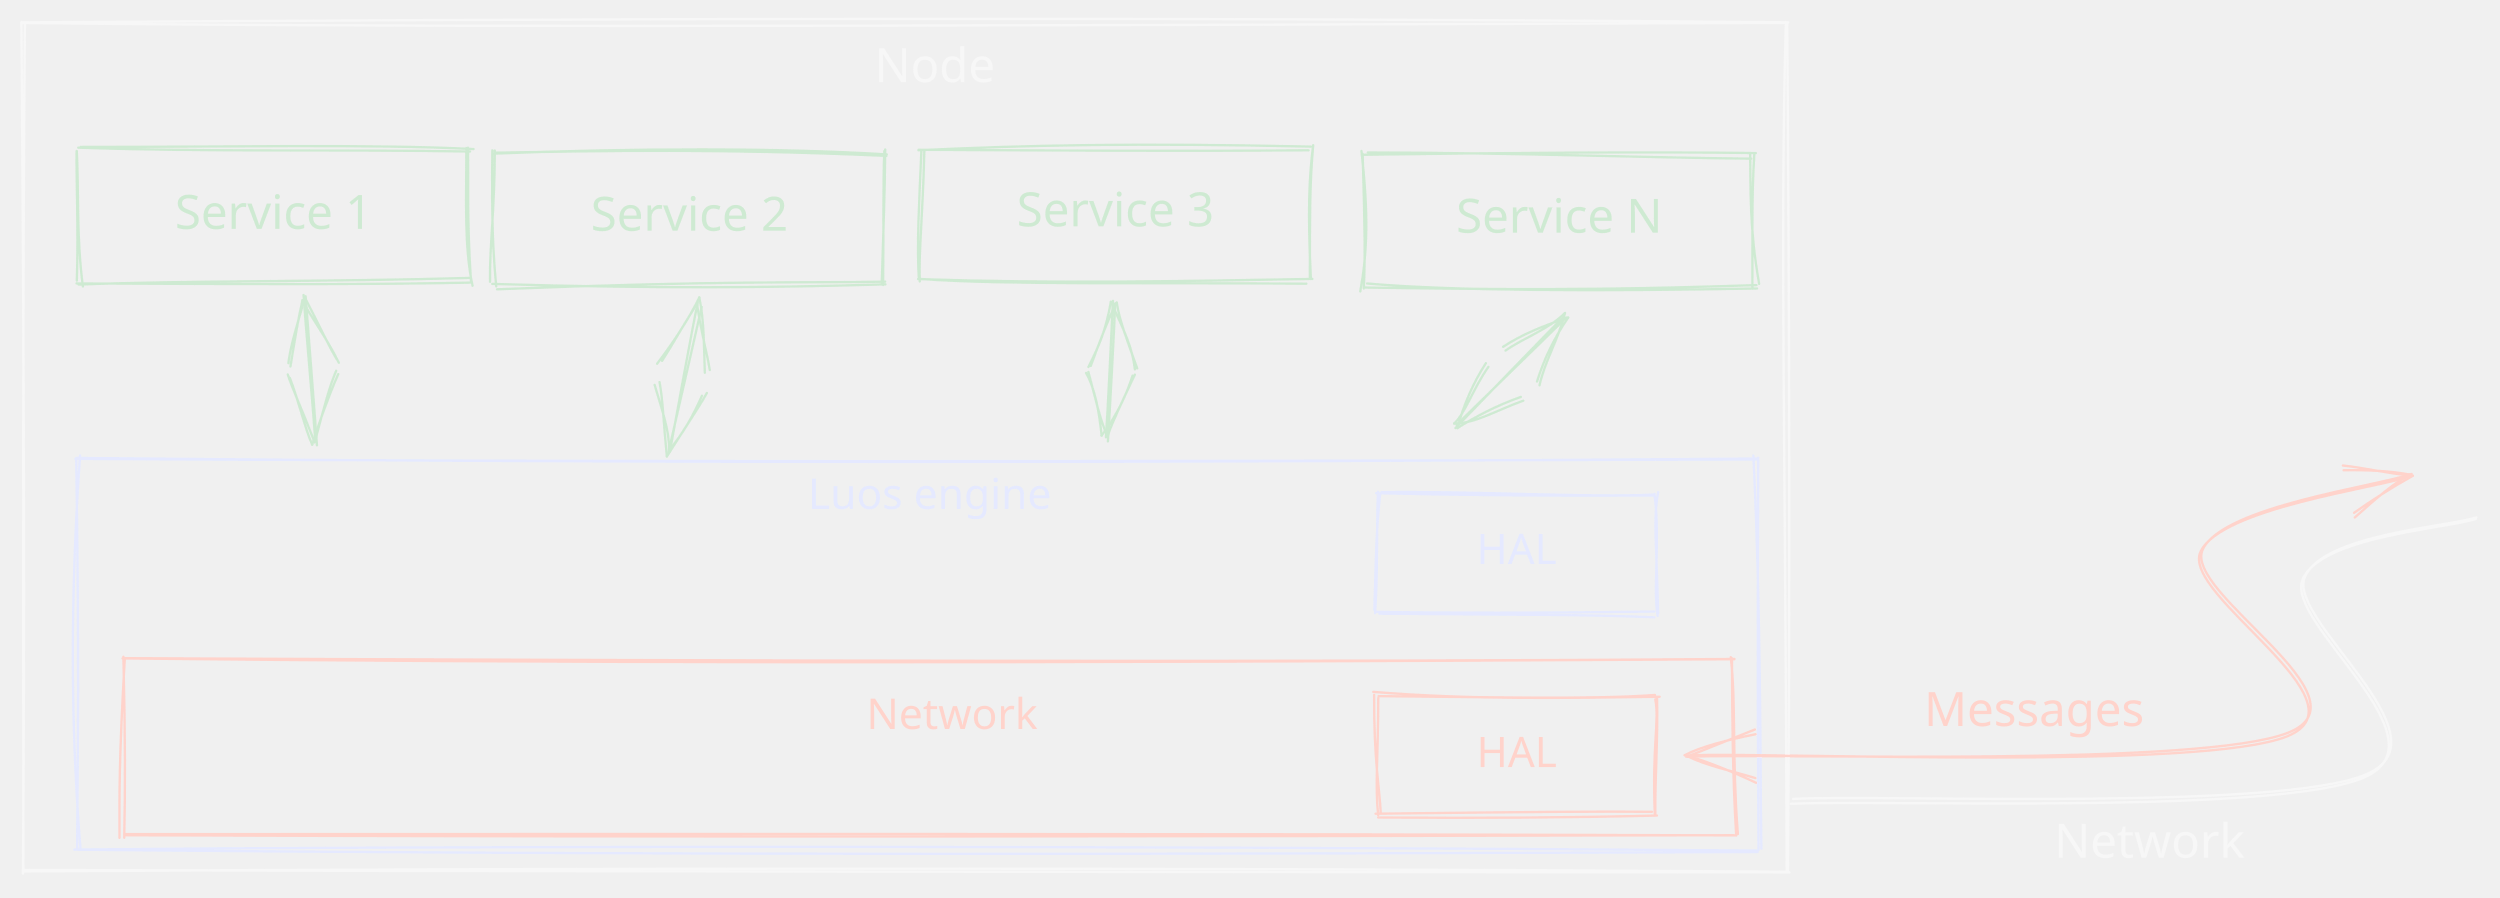
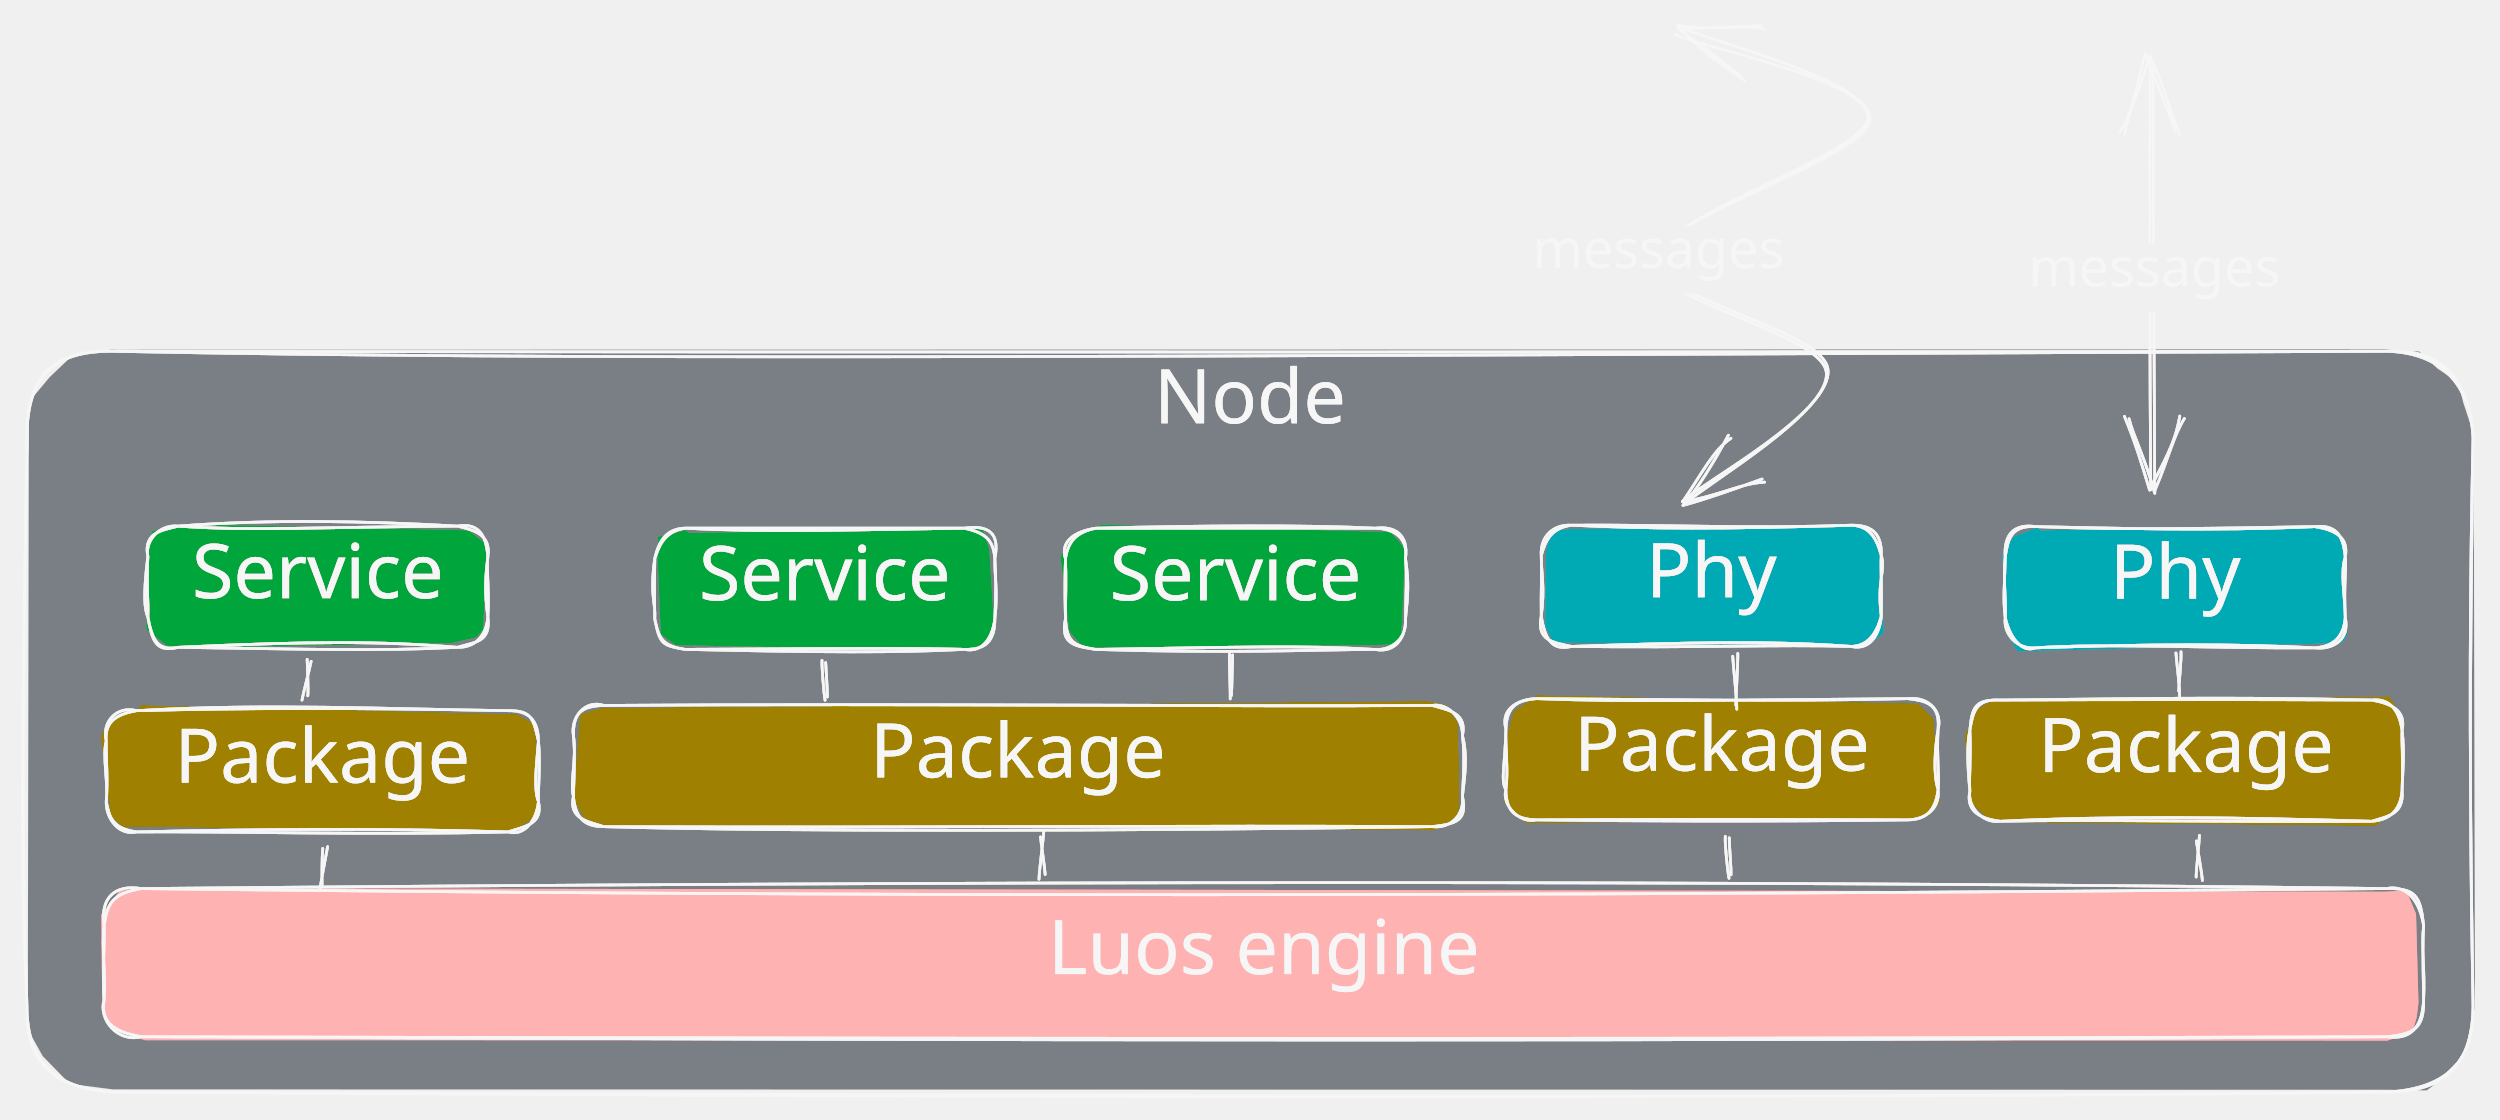
- <svg xmlns="http://www.w3.org/2000/svg" version="1.1" viewBox="0 0 1056 379.289" width="2111.999" height="758.578" filter="invert(93%) hue-rotate(180deg)">
+ <svg xmlns="http://www.w3.org/2000/svg" version="1.1" viewBox="0 0 928 415.395" width="1856" height="830.79" filter="invert(93%) hue-rotate(180deg)">
  <defs>
-     <style>
+     <style class="style-fonts">
      @font-face {
        font-family: "Virgil";
        src: url("https://excalidraw.com/Virgil.woff2");
      }
      @font-face {
        font-family: "Cascadia";
        src: url("https://excalidraw.com/Cascadia.woff2");
      }
    </style>
  </defs>
-   <g stroke-linecap="round" transform="translate(10 10) rotate(0 372.5332 179.0898)">
-     <path d="M-0.53 -0.54 C248.63 -2.22, 497.34 -2.84, 745.3 -0.56 M-0.38 -0.29 C149.24 1.4, 298.16 1.3, 745.16 -0.33 M744.35 -0.74 C741.84 90.31, 744.21 181.87, 744.7 357.52 M744.92 -0.42 C745.9 125.77, 746.08 252.15, 745.23 358.22 M745.87 358.5 C476 358.34, 207.99 358.11, 0.28 357.49 M745.26 358.22 C487.58 356.41, 230.87 356.57, -0.35 358.09 M-0.29 358.97 C0.42 257.32, 0.29 158.89, -0.97 -0.67 M-0.12 358.24 C-0.19 231.47, -0.38 103.57, 0.51 -0.22" stroke="#000000" stroke-width="1" fill="none" />
+   <g stroke-linecap="round" transform="translate(10 130.3951) rotate(0 454 137.5)">
+     <path d="M30.08 -0.56 L875.09 -0.7 L888.06 0.1 L894.64 6.28 L902.48 11.67 L904.44 19.31 L908.24 30.76 L908.7 243.93 L905.39 258.35 L902.32 263.53 L893.63 272.25 L890.81 274.36 L876.34 274.12 L31.88 273.99 L16.02 271.96 L12.88 268.85 L5.86 261.63 L0.31 251.71 L0.7 31.8 L0.83 18.68 L8.52 9.52 L17.27 1.2 L33.47 -0.85" stroke="none" stroke-width="0" fill="#e9ecef" />
+     <path d="M32 0 M32 0 C204.3 3.36, 377.45 2.04, 876 0 M32 0 C345.09 0.5, 657.4 0.22, 876 0 M876 0 C896.26 0.47, 907.15 12.47, 908 32 M876 0 C898.1 -1.26, 906.82 12.43, 908 32 M908 32 C906.99 80.52, 906.22 132.3, 908 243 M908 32 C907.24 93.51, 906.25 154.55, 908 243 M908 243 C907.83 266.32, 896.16 274.93, 876 275 M908 243 C908.52 262.72, 899.06 273.75, 876 275 M876 275 C686.62 277.42, 498.61 276.61, 32 275 M876 275 C622.05 277.39, 368.84 277.24, 32 275 M32 275 C11.12 273.64, -0.95 264.75, 0 243 M32 275 C9.3 273.66, 0.01 262.98, 0 243 M0 243 C-1.95 187.49, -1.68 134.8, 0 32 M0 243 C-2.58 193.55, -1.93 142.82, 0 32 M0 32 C-0.01 10.14, 9.01 -0.3, 32 0 M0 32 C-0.43 8.84, 10.43 -0.77, 32 0" stroke="#1e1e1e" stroke-width="1" fill="none" />
  </g>
-   <g transform="translate(369.4414 16.67969) rotate(0 24 12.5)">
-     <text x="0" y="18" font-family="Virgil, Segoe UI Emoji" font-size="20px" fill="#000000" text-anchor="start" style="white-space: pre;" direction="ltr">Node</text>
+   <g transform="translate(431.604 135.3951) rotate(0 32.39599 17.5)">
+     <text x="32.396" y="0" font-family="Virgil, Segoe UI Emoji" font-size="28px" fill="#1e1e1e" text-anchor="middle" style="white-space: pre;" direction="ltr" dominant-baseline="text-before-edge">Node</text>
  </g>
-   <g stroke-linecap="round" transform="translate(52.39913 278.166) rotate(0 340.0772 37.44649)">
-     <path d="M-0.63 -0.05 C177.8 1.85, 356.84 2.22, 680.22 0.29 M-0.33 -0.16 C257.02 1.03, 514.19 1.52, 680.24 0.18 M678.67 -0.57 C680.97 18.43, 679.19 42.76, 681.68 74.16 M679.18 -0.12 C679.27 24.79, 679.42 49.17, 680.98 74.77 M680.39 74.7 C447.43 73.84, 216.45 74.15, 0.44 74.17 M679.91 74.62 C459.19 75.15, 237.98 75.54, 0.34 74.64 M-1.94 75.73 C-1.96 57.84, -2.14 42.02, 0.28 0.6 M0.08 75.69 C0.5 54.16, 0.56 34.97, -0.27 -0.76" stroke="#d9480f" stroke-width="1" fill="none" />
+   <g stroke-linecap="round" transform="translate(38.64966 329.8421) rotate(0 430.5 27.5)">
+     <path d="M14.7 -0.13 L846.35 1.18 L854.54 0.72 L858.17 9.36 L859.07 42.38 L858.42 47.73 L856.79 53.46 L853.76 54.23 L847.58 56.42 L15.17 56.27 L6.21 53.51 L3.43 52.65 L0.77 48.02 L-0.71 40.24 L-1.09 9.69 L5.94 0.69 L13.21 0.67" stroke="none" stroke-width="0" fill="#ff8787" />
+     <path d="M13.75 0 M13.75 0 C315.03 -2.82, 615.04 -3.06, 847.25 0 M13.75 0 C271.37 3.12, 529.17 2.94, 847.25 0 M847.25 0 C858.1 -0.2, 859.83 2.69, 861 13.75 M847.25 0 C854.64 -1.51, 859.52 4.33, 861 13.75 M861 13.75 C860.65 19.06, 860.69 23.31, 861 41.25 M861 13.75 C860.08 22.04, 861.55 30.04, 861 41.25 M861 41.25 C861.16 51.75, 857.74 54.02, 847.25 55 M861 41.25 C860.56 50.04, 857.47 56.44, 847.25 55 M847.25 55 C591.71 56.69, 337.89 56.53, 13.75 55 M847.25 55 C627.73 55.68, 408.11 55.96, 13.75 55 M13.75 55 C6.42 53.57, -1.79 51.27, 0 41.25 M13.75 55 C5 57.24, -2.22 48.53, 0 41.25 M0 41.25 C0.7 32.31, -1.03 21.78, 0 13.75 M0 41.25 C-0.61 30.82, 0.25 18.43, 0 13.75 M0 13.75 C-1.57 3.39, 4.05 -1.64, 13.75 0 M0 13.75 C1.1 5.36, 3.23 1.85, 13.75 0" stroke="#1e1e1e" stroke-width="1" fill="none" />
  </g>
-   <g transform="translate(366.0104 292.4686) rotate(0 35.04224 11.23149)">
-     <text x="0" y="15.463" font-family="Virgil, Segoe UI Emoji" font-size="17.97px" fill="#d9480f" text-anchor="start" style="white-space: pre;" direction="ltr">Network</text>
+   <g transform="translate(391.9817 339.8421) rotate(0 77.16796 17.5)">
+     <text x="77.168" y="0" font-family="Virgil, Segoe UI Emoji" font-size="28px" fill="#1e1e1e" text-anchor="middle" style="white-space: pre;" direction="ltr" dominant-baseline="text-before-edge">Luos engine</text>
  </g>
-   <g stroke-linecap="round" transform="translate(581.8305 294.1498) rotate(0 58.853 25.36562)">
-     <path d="M-1.75 -1.9 C40.53 1.53, 79.83 0.68, 119.2 0.16 M0.47 -0.1 C44.47 0.21, 89.93 1.43, 117.2 -0.59 M117.37 1.26 C119.16 10.56, 115.95 19.97, 117.17 50.14 M118.1 0.2 C118.54 17.72, 117.25 34.07, 117.37 50.07 M115.93 48.75 C94.17 48.56, 68.91 48.75, -0.79 49.56 M118.06 50.34 C81.12 51.24, 43.85 51.45, 0.32 51.16 M1.39 49.16 C0.9 38.69, -1.52 27.3, -1.4 -0.62 M0.31 50.18 C-1.06 37.57, 0.3 26.04, 0.35 0.65" stroke="#d9480f" stroke-width="1" fill="none" />
+   <g stroke-linecap="round" transform="translate(39.43539 263.8078) rotate(0 80.21976 22.5)">
+     <path d="M13.2 -1.93 L152.47 1.43 L159.16 5.27 L160.36 38.97 L156.52 41.2 L151.14 44.63 L5.92 42.97 L1.72 39.07 L-1.89 9.68 L1.62 2.28 L9.61 0.96" stroke="none" stroke-width="0" fill="#ffec99" />
+     <path d="M11.25 0 M11.25 0 C58.38 -2.8, 102.95 -0.63, 149.19 0 M11.25 0 C52.01 -1.01, 91.52 -1.12, 149.19 0 M149.19 0 C156.92 -0.14, 160.31 3.59, 160.44 11.25 M149.19 0 C157.9 -0.11, 158.54 2.88, 160.44 11.25 M160.44 11.25 C159.71 20.09, 158.56 29.03, 160.44 33.75 M160.44 11.25 C161.26 19.57, 160.27 29.1, 160.44 33.75 M160.44 33.75 C159.67 41, 155.15 46.68, 149.19 45 M160.44 33.75 C162.2 42.13, 155.68 42.85, 149.19 45 M149.19 45 C99.78 46.31, 45.71 44.73, 11.25 45 M149.19 45 C100.68 43.49, 51.75 44.04, 11.25 45 M11.25 45 C2.57 43.73, 1.22 40.11, 0 33.75 M11.25 45 C4.95 46.47, -0.12 40.36, 0 33.75 M0 33.75 C0.88 27.26, -1.53 16.74, 0 11.25 M0 33.75 C0.68 25.52, -0.08 18.33, 0 11.25 M0 11.25 C-0.76 3.36, 4.99 1.13, 11.25 0 M0 11.25 C-1.75 3.98, 4.07 -1.92, 11.25 0" stroke="#1e1e1e" stroke-width="1" fill="none" />
  </g>
-   <g transform="translate(586.8305 308.0154) rotate(0 53.853 11.5)">
-     <text x="53.853" y="16" font-family="Virgil, Segoe UI Emoji" font-size="17.803px" fill="#d9480f" text-anchor="middle" style="white-space: pre;" direction="ltr">HAL</text>
+   <g transform="translate(63.20717 268.8078) rotate(0 56.44798 17.5)">
+     <text x="56.448" y="0" font-family="Virgil, Segoe UI Emoji" font-size="28px" fill="#1e1e1e" text-anchor="middle" style="white-space: pre;" direction="ltr" dominant-baseline="text-before-edge">Package</text>
  </g>
-   <g stroke-linecap="round" transform="translate(31.96484 193.5156) rotate(0 355.159 82.83398)">
-     <path d="M-0.12 0.32 C218.49 1.61, 438.84 1.46, 709.75 0.57 M0.25 -0.09 C229.98 2.18, 460.14 2.1, 710.11 0.18 M708.65 -1.08 C711.89 64.44, 711.53 128.02, 712.03 164.99 M710.69 -0.18 C710.64 39.54, 710.26 79.94, 710.83 165.63 M710.41 166.38 C480.72 167.23, 250.53 167.9, -0.58 165.39 M710.1 165.75 C427.01 163.57, 142.83 163.94, -0.33 165.33 M2 164.54 C-3.17 102.34, -1.21 40.6, 1.88 -1.11 M0.6 165.39 C0.88 124.42, 1.52 82.62, 0.23 0.45" stroke="#364fc7" stroke-width="1" fill="none" />
+   <g stroke-linecap="round" transform="translate(212.8554 261.8555) rotate(0 165 22.5)">
+     <path d="M10.01 1.02 L316.86 -1.48 L323.53 -0.26 L328.2 6.45 L328.82 32.48 L328.4 41.04 L319.8 46.28 L11.15 44.22 L4.13 42.22 L0.14 34.64 L2.45 4.8 L2.28 3.48 L13.04 0.24" stroke="none" stroke-width="0" fill="#ffec99" />
+     <path d="M11.25 0 M11.25 0 C129.92 -0.81, 249.56 0.63, 318.75 0 M11.25 0 C121.02 -0.82, 229.99 0.4, 318.75 0 M318.75 0 C324.44 -0.99, 330.19 4.57, 330 11.25 M318.75 0 C325.27 1.83, 331.74 2.84, 330 11.25 M330 11.25 C331.88 18.36, 331.04 25.05, 330 33.75 M330 11.25 C330.63 16.06, 330.76 21.29, 330 33.75 M330 33.75 C331.87 42.6, 328.01 43.98, 318.75 45 M330 33.75 C330.82 40.15, 326.13 45.82, 318.75 45 M318.75 45 C229.7 44.43, 137.18 45.46, 11.25 45 M318.75 45 C200.27 46.68, 82.35 46.98, 11.25 45 M11.25 45 C5.04 44.92, 0.77 42.84, 0 33.75 M11.25 45 C5.54 43.1, -1.87 42.22, 0 33.75 M0 33.75 C-1.35 28.83, 1.31 18.84, 0 11.25 M0 33.75 C0.33 24.09, 0.63 17.01, 0 11.25 M0 11.25 C-0.09 2.79, 2.87 0.27, 11.25 0 M0 11.25 C-1.16 4.32, 4.44 -2.28, 11.25 0" stroke="#1e1e1e" stroke-width="1" fill="none" />
  </g>
-   <g transform="translate(341.266 199.5175) rotate(0 49.86781 11.23149)">
-     <text x="0" y="15.463" font-family="Virgil, Segoe UI Emoji" font-size="17.97px" fill="#364fc7" text-anchor="start" style="white-space: pre;" direction="ltr">Luos engine</text>
+   <g transform="translate(321.4075 266.8555) rotate(0 56.44798 17.5)">
+     <text x="56.448" y="0" font-family="Virgil, Segoe UI Emoji" font-size="28px" fill="#1e1e1e" text-anchor="middle" style="white-space: pre;" direction="ltr" dominant-baseline="text-before-edge">Package</text>
  </g>
-   <g stroke-linecap="round" transform="translate(581.7638 208.3728) rotate(0 58.853 25.36562)">
-     <path d="M1.8 -0.5 C42.46 -0.99, 89.35 1.89, 117.05 0.53 M-0.48 -0.06 C32.49 0.74, 63.22 1.13, 116.89 0.95 M117.08 0.27 C119.67 20.1, 116.34 39.11, 118.42 51.78 M118.64 -0.49 C116.48 11.2, 117.97 21.22, 118.63 50.72 M117.03 52.38 C89.53 51.22, 64.5 51.4, 0.91 50.85 M117.01 49.94 C71.3 50.59, 25.59 50.56, -0.38 50.06 M-1.24 49.19 C-0.69 34.57, -0.71 17.41, 1.17 0.79 M-0.92 50.65 C0.29 32.98, -0.41 15.3, 0.29 -0.67" stroke="#364fc7" stroke-width="1" fill="none" />
+   <g stroke-linecap="round" transform="translate(558.9875 259.3384) rotate(0 80.21976 22.5)">
+     <path d="M11.37 -1.18 L152.84 1.92 L158.59 7.38 L161.02 38.57 L156.85 43.51 L149.22 45.14 L7.21 46.05 L-0.83 38.14 L0.66 13.04 L3.05 4.57 L9.78 0.24" stroke="none" stroke-width="0" fill="#ffec99" />
+     <path d="M11.25 0 M11.25 0 C47.93 1.4, 80.62 0.47, 149.19 0 M11.25 0 C55.45 0.22, 97.41 1.21, 149.19 0 M149.19 0 C157.51 -0.85, 162.03 5.26, 160.44 11.25 M149.19 0 C155.78 0.77, 161.21 1.78, 160.44 11.25 M160.44 11.25 C159.19 18.72, 158.58 28.2, 160.44 33.75 M160.44 11.25 C159.83 20.8, 161.01 29.37, 160.44 33.75 M160.44 33.75 C159.42 41.97, 155.73 44.9, 149.19 45 M160.44 33.75 C161.26 41.1, 155.37 44.91, 149.19 45 M149.19 45 C96.7 45.73, 42.15 45.44, 11.25 45 M149.19 45 C117.55 44.9, 84.62 44.64, 11.25 45 M11.25 45 C5.34 46.56, -1.66 39.62, 0 33.75 M11.25 45 C4.72 44.73, -0.01 42.92, 0 33.75 M0 33.75 C-2.11 30.32, -0.22 24.22, 0 11.25 M0 33.75 C1 26.24, -0.28 18.37, 0 11.25 M0 11.25 C0.27 2.74, 4.24 0.6, 11.25 0 M0 11.25 C-2.28 2.95, 6.04 0.05, 11.25 0" stroke="#1e1e1e" stroke-width="1" fill="none" />
  </g>
-   <g transform="translate(586.7638 222.2384) rotate(0 53.853 11.5)">
-     <text x="53.853" y="16" font-family="Virgil, Segoe UI Emoji" font-size="17.803px" fill="#364fc7" text-anchor="middle" style="white-space: pre;" direction="ltr">HAL</text>
+   <g transform="translate(582.7592 264.3384) rotate(0 56.44798 17.5)">
+     <text x="56.448" y="0" font-family="Virgil, Segoe UI Emoji" font-size="28px" fill="#1e1e1e" text-anchor="middle" style="white-space: pre;" direction="ltr" dominant-baseline="text-before-edge">Package</text>
  </g>
-   <g stroke-linecap="round" transform="translate(33.06641 63.18359) rotate(0 82.5 28)">
-     <path d="M1.02 -1.11 C60.87 -1.08, 123.96 -2.4, 166.95 -0.22 M-0.01 -0.81 C54.12 1.08, 108.39 -0.14, 165.46 0.82 M163.92 -0.67 C163.92 21.57, 162.96 41.21, 166.54 57.51 M164.6 -0.79 C164.9 13.92, 164.09 28.61, 165.91 56.18 M165.14 54.21 C105.89 55.92, 45.33 55.23, 0.14 57.02 M165.3 56.2 C123.76 56.99, 83.9 56.96, -0.74 56.53 M1.94 57.84 C-0.84 36.63, 0.25 16.64, -0.63 0.6 M-0.61 55.34 C0.07 34.24, -0.89 11.14, -0.72 0.68" stroke="#2b8a3e" stroke-width="1" fill="none" />
+   <g stroke-linecap="round" transform="translate(54.87725 195.2893) rotate(0 63.11645 22.5)">
+     <path d="M9.9 -0.81 L118.94 1.52 L125.94 6.82 L124.47 38.72 L121.86 41.3 L113 43.4 L8.17 45.28 L-0.57 38.37 L-0.11 9.6 L1.46 1.93 L11.28 -0.2" stroke="none" stroke-width="0" fill="#b2f2bb" />
+     <path d="M11.25 0 M11.25 0 C45.44 -2.62, 80.81 -1.93, 114.98 0 M11.25 0 C38.3 1.93, 64.34 0.3, 114.98 0 M114.98 0 C123.82 -1.55, 125.67 4.97, 126.23 11.25 M114.98 0 C121.02 1.51, 127.38 2.93, 126.23 11.25 M126.23 11.25 C125.45 17.85, 124.84 24.19, 126.23 33.75 M126.23 11.25 C125.57 16.31, 126.84 22.74, 126.23 33.75 M126.23 33.75 C125.64 40.44, 121.77 45.13, 114.98 45 M126.23 33.75 C127.34 43.29, 121.5 42.95, 114.98 45 M114.98 45 C86.81 42.66, 60.6 42.68, 11.25 45 M114.98 45 C85.34 46.55, 57.24 45.61, 11.25 45 M11.25 45 C3.63 46.49, 1.63 42.38, 0 33.75 M11.25 45 C2.43 47.24, 1.55 41.71, 0 33.75 M0 33.75 C-1.2 30.94, -1.83 26.11, 0 11.25 M0 33.75 C0.3 27.7, -0.63 23.77, 0 11.25 M0 11.25 C-1.13 5.41, 4.27 -0.7, 11.25 0 M0 11.25 C-1.81 2.18, 5.69 1.48, 11.25 0" stroke="#1e1e1e" stroke-width="1" fill="none" />
  </g>
-   <g transform="translate(38.06641 79.68359) rotate(0 77.5 11.5)">
-     <text x="77.5" y="17" font-family="Virgil, Segoe UI Emoji" font-size="20px" fill="#2b8a3e" text-anchor="middle" style="white-space: pre;" direction="ltr">Service 1</text>
+   <g transform="translate(70.72972 200.2893) rotate(0 47.26398 17.5)">
+     <text x="47.264" y="0" font-family="Virgil, Segoe UI Emoji" font-size="28px" fill="#1e1e1e" text-anchor="middle" style="white-space: pre;" direction="ltr" dominant-baseline="text-before-edge">Service</text>
  </g>
-   <g stroke-linecap="round" transform="translate(208.7148 64.47266) rotate(0 82.5 28)">
-     <path d="M0.27 0.01 C47.5 -0.71, 94.33 -1.76, 165.68 1.37 M-0.45 0.44 C59.28 -2, 119.88 -2.04, 165.86 0.75 M165.19 -1.34 C165.13 16.38, 164.33 34.65, 163.72 55.62 M164.82 -0.65 C164.27 12.71, 164.57 28.34, 164.31 55.92 M165.16 54.5 C131.95 55.11, 96.1 53.93, 1.24 57.73 M165.28 55.63 C117.2 57.07, 69.02 57.52, -0.78 55.45 M-1.73 54.56 C-1.97 39.29, 0.26 24.95, 0.29 -0.9 M0.9 56.5 C-0.34 43.82, -1.13 29.46, -0.75 -0.97" stroke="#2b8a3e" stroke-width="1" fill="none" />
+   <g stroke-linecap="round" transform="translate(572.1119 194.9569) rotate(0 63.11645 22.5)">
+     <path d="M10.33 1.42 L121.14 0.24 L125.41 7.82 L127.16 39.8 L122.27 44.13 L116.33 45.4 L4.39 43.51 L1.48 37.38 L1.76 9.34 L4.31 1.58 L9.6 1.69" stroke="none" stroke-width="0" fill="#99e9f2" />
+     <path d="M11.25 0 M11.25 0 C45.08 -0.28, 77.61 1.37, 114.98 0 M11.25 0 C39.59 1.35, 66.8 1.51, 114.98 0 M114.98 0 C121.37 -0.04, 126.5 1.77, 126.23 11.25 M114.98 0 C121.66 0.16, 124.4 4.47, 126.23 11.25 M126.23 11.25 C127.9 17.21, 124.54 20.18, 126.23 33.75 M126.23 11.25 C125.98 15.75, 126.42 21.3, 126.23 33.75 M126.23 33.75 C125.54 40.69, 122.01 46.59, 114.98 45 M126.23 33.75 C124.37 40.79, 120.91 44.92, 114.98 45 M114.98 45 C84.51 42.78, 54.52 43.52, 11.25 45 M114.98 45 C87.23 44.19, 58.41 45.61, 11.25 45 M11.25 45 C4.09 46.68, 1.46 42.67, 0 33.75 M11.25 45 C4.2 43.6, -1.85 42.66, 0 33.75 M0 33.75 C1.44 23.06, -0.07 17.32, 0 11.25 M0 33.75 C-0.13 25.18, 0.26 16.76, 0 11.25 M0 11.25 C1.59 5.57, 3.72 1.04, 11.25 0 M0 11.25 C-0.46 4.4, 4.21 -0.38, 11.25 0" stroke="#1e1e1e" stroke-width="1" fill="none" />
  </g>
-   <g transform="translate(213.7148 80.47266) rotate(0 77.5 11.5)">
-     <text x="77.5" y="17" font-family="Virgil, Segoe UI Emoji" font-size="20px" fill="#2b8a3e" text-anchor="middle" style="white-space: pre;" direction="ltr">Service 2</text>
+   <g transform="translate(612.4923 199.9569) rotate(0 22.73598 17.5)">
+     <text x="22.736" y="0" font-family="Virgil, Segoe UI Emoji" font-size="28px" fill="#1e1e1e" text-anchor="middle" style="white-space: pre;" direction="ltr" dominant-baseline="text-before-edge">Phy</text>
  </g>
-   <g stroke-linecap="round" transform="translate(388.6484 62.59766) rotate(0 82.5 28)">
-     <path d="M-0.63 0.68 C55 0.95, 107.55 1.35, 164.09 0.88 M-0.71 0.86 C45.89 -1.31, 90.74 -2.29, 165.09 -0.67 M166.05 -1.28 C164.51 15.33, 164.67 30.99, 164.65 54.7 M165.96 -0.69 C164.37 12.16, 163.6 25.96, 165.08 55.25 M163.14 57.24 C101.41 56.69, 35.73 57.89, 0.56 55.25 M165.67 55.22 C109.73 56.2, 56.29 57.2, -0.87 55.28 M-0.15 56.29 C-0.54 42.17, 1.1 29.5, 1.8 1.01 M-0.52 55.25 C-1.43 40.77, -0.45 23.79, 0.55 1" stroke="#2b8a3e" stroke-width="1" fill="none" />
+   <g stroke-linecap="round" transform="translate(731.2175 259.8592) rotate(0 80.21976 22.5)">
+     <path d="M11.26 0.54 L155.67 -1.25 L161.32 7.76 L159.47 37.47 L157.42 41.73 L150.58 46.64 L7.96 45.23 L-0.44 37.19 L-1.75 13.22 L2.42 3.55 L10.2 -0.62" stroke="none" stroke-width="0" fill="#ffec99" />
+     <path d="M11.25 0 M11.25 0 C54.71 -0.18, 96.85 -0.25, 149.19 0 M11.25 0 C52.33 -0.31, 92.22 -1.39, 149.19 0 M149.19 0 C156.73 -0.87, 159.58 5.2, 160.44 11.25 M149.19 0 C156.85 1.4, 161.93 4.03, 160.44 11.25 M160.44 11.25 C161.45 19.82, 160.63 26.18, 160.44 33.75 M160.44 11.25 C160.19 15.06, 160.85 20.23, 160.44 33.75 M160.44 33.75 C161.16 42.46, 155.17 43.1, 149.19 45 M160.44 33.75 C159.94 39.21, 157.47 44.38, 149.19 45 M149.19 45 C97.63 45.4, 43.02 44.24, 11.25 45 M149.19 45 C100.78 43.57, 54.93 42.81, 11.25 45 M11.25 45 C2.28 43.88, -1.35 40.25, 0 33.75 M11.25 45 C5.01 45.87, -0.96 39.96, 0 33.75 M0 33.75 C-0.95 23.7, -1.13 16.48, 0 11.25 M0 33.75 C-0.37 28.25, 0.47 22.17, 0 11.25 M0 11.25 C0.78 2.24, 2.16 -0.21, 11.25 0 M0 11.25 C1.12 4.5, 2.09 -0.58, 11.25 0" stroke="#1e1e1e" stroke-width="1" fill="none" />
  </g>
-   <g transform="translate(393.6484 78.59766) rotate(0 77.5 11.5)">
-     <text x="77.5" y="17" font-family="Virgil, Segoe UI Emoji" font-size="20px" fill="#2b8a3e" text-anchor="middle" style="white-space: pre;" direction="ltr">Service 3</text>
+   <g transform="translate(754.9893 264.8592) rotate(0 56.44798 17.5)">
+     <text x="56.448" y="0" font-family="Virgil, Segoe UI Emoji" font-size="28px" fill="#1e1e1e" text-anchor="middle" style="white-space: pre;" direction="ltr" dominant-baseline="text-before-edge">Package</text>
  </g>
-   <g stroke-linecap="round" transform="translate(576.1406 65.29688) rotate(0 82.5 28)">
-     <path d="M1.62 -0.91 C61.71 -0.78, 120.33 1.34, 163.58 1.72 M-0.98 0.09 C61.28 -0.83, 123.68 -1.23, 165.52 -0.64 M163.12 -0.35 C163.39 14.41, 162.73 30.76, 166.92 54.61 M164.87 0.08 C163.76 17.28, 164.16 33.17, 164.07 56.62 M166.03 56.56 C100.47 57.77, 37.86 57.67, 1.34 54.45 M165.76 55.13 C123.81 56.46, 83.43 57.58, -0.07 56.15 M-1.56 57.8 C1.39 41.45, 2.03 25.58, -1.05 -1.5 M-0.08 56.55 C0.53 43.68, 0.4 33.06, -0.55 -0.31" stroke="#2b8a3e" stroke-width="1" fill="none" />
+   <g stroke-linecap="round" transform="translate(744.3419 195.4777) rotate(0 63.11645 22.5)">
+     <path d="M12.83 1.43 L119.63 -0.5 L125.32 5.88 L126.92 40.31 L125.06 43.12 L113.84 43.52 L4.58 46.27 L0.31 39.41 L-1.05 10.63 L3.08 3.75 L12.44 0.21" stroke="none" stroke-width="0" fill="#99e9f2" />
+     <path d="M11.25 0 M11.25 0 C45.56 1.35, 80.66 0.59, 114.98 0 M11.25 0 C43.25 0.59, 74.77 1.75, 114.98 0 M114.98 0 C122.62 1.22, 127.53 3.99, 126.23 11.25 M114.98 0 C124.1 -0.89, 125.58 5.01, 126.23 11.25 M126.23 11.25 C124.32 17.47, 126.1 24.98, 126.23 33.75 M126.23 11.25 C126.7 16.93, 125.58 20.45, 126.23 33.75 M126.23 33.75 C125.8 39.48, 123.16 44.46, 114.98 45 M126.23 33.75 C128.04 42.39, 121.07 45.76, 114.98 45 M114.98 45 C78.3 45.29, 38.01 43.18, 11.25 45 M114.98 45 C84.86 43.48, 55.54 43.54, 11.25 45 M11.25 45 C4.84 45.76, -0.84 40.13, 0 33.75 M11.25 45 C5.8 47.13, 1.39 40.4, 0 33.75 M0 33.75 C-0.91 26.6, -0.21 22, 0 11.25 M0 33.75 C0.33 25.99, -0.85 19.64, 0 11.25 M0 11.25 C0.97 4.41, 2.31 -0.5, 11.25 0 M0 11.25 C-0.61 2.51, 3.6 -1.1, 11.25 0" stroke="#1e1e1e" stroke-width="1" fill="none" />
  </g>
-   <g transform="translate(581.1406 81.29688) rotate(0 77.5 11.5)">
-     <text x="77.5" y="17" font-family="Virgil, Segoe UI Emoji" font-size="20px" fill="#2b8a3e" text-anchor="middle" style="white-space: pre;" direction="ltr">Service N</text>
+   <g transform="translate(784.7224 200.4777) rotate(0 22.73598 17.5)">
+     <text x="22.736" y="0" font-family="Virgil, Segoe UI Emoji" font-size="28px" fill="#1e1e1e" text-anchor="middle" style="white-space: pre;" direction="ltr" dominant-baseline="text-before-edge">Phy</text>
+   </g>
+   <g stroke-linecap="round" transform="translate(243.053 196.0472) rotate(0 63.11645 22.5)">
+     <path d="M12.81 1.71 L121.77 0.16 L124.2 7.84 L126.22 40.34 L122.08 43.01 L115.63 45.63 L7.7 43.46 L2.21 39.34 L0.99 10.45 L1.19 3.11 L11.32 0.73" stroke="none" stroke-width="0" fill="#b2f2bb" />
+     <path d="M11.25 0 M11.25 0 C39.64 1.6, 69.57 0.7, 114.98 0 M11.25 0 C48.67 0.01, 88.24 -0.02, 114.98 0 M114.98 0 C124.05 -1.27, 128.16 1.87, 126.23 11.25 M114.98 0 C122.4 1.75, 125.64 4.02, 126.23 11.25 M126.23 11.25 C126.07 17.37, 127.44 23.82, 126.23 33.75 M126.23 11.25 C126.78 19.36, 126.63 24.77, 126.23 33.75 M126.23 33.75 C125.5 39.9, 122.2 46.45, 114.98 45 M126.23 33.75 C126.22 41.97, 122.8 45.23, 114.98 45 M114.98 45 C90.15 46.29, 62.4 46.15, 11.25 45 M114.98 45 C87.84 44.34, 62.97 44.76, 11.25 45 M11.25 45 C2.63 43.53, 1.89 43.08, 0 33.75 M11.25 45 C1.71 43.7, 1.39 39.62, 0 33.75 M0 33.75 C0.39 27.46, -1.95 25.12, 0 11.25 M0 33.75 C-0.06 28.01, -0.18 23.5, 0 11.25 M0 11.25 C1.7 3.81, 5 0.21, 11.25 0 M0 11.25 C2.22 4.33, 4.88 1.16, 11.25 0" stroke="#1e1e1e" stroke-width="1" fill="none" />
+   </g>
+   <g transform="translate(258.9054 201.0472) rotate(0 47.26398 17.5)">
+     <text x="47.264" y="0" font-family="Virgil, Segoe UI Emoji" font-size="28px" fill="#1e1e1e" text-anchor="middle" style="white-space: pre;" direction="ltr" dominant-baseline="text-before-edge">Service</text>
+   </g>
+   <g stroke-linecap="round" transform="translate(395.4931 196.0746) rotate(0 63.11645 22.5)">
+     <path d="M12.92 -1.34 L120.73 1.35 L126.16 7.7 L124.7 40.17 L124.09 43.18 L114.18 43.38 L6.62 44.37 L1.43 38.39 L-1.86 10.72 L1.55 4.14 L10.26 0.42" stroke="none" stroke-width="0" fill="#b2f2bb" />
+     <path d="M11.25 0 M11.25 0 C47.91 -0.05, 88.88 -0.12, 114.98 0 M11.25 0 C49.57 -1.04, 90.53 -1.26, 114.98 0 M114.98 0 C122.72 0.16, 127.24 4.21, 126.23 11.25 M114.98 0 C122.17 -0.93, 127.49 2.28, 126.23 11.25 M126.23 11.25 C127.52 20.34, 127.22 24.02, 126.23 33.75 M126.23 11.25 C126.81 17.17, 126.39 23.23, 126.23 33.75 M126.23 33.75 C126.43 40.13, 122.71 46.49, 114.98 45 M126.23 33.75 C126.76 41.84, 120.18 45.43, 114.98 45 M114.98 45 C86.98 43.35, 63.51 44.21, 11.25 45 M114.98 45 C90.59 45.09, 63.79 46.58, 11.25 45 M11.25 45 C2.33 43.68, 0.52 41.58, 0 33.75 M11.25 45 C4.26 43.82, -2.17 43.44, 0 33.75 M0 33.75 C-0.1 27.75, -0.34 24.22, 0 11.25 M0 33.75 C0.1 26.05, 0.25 16.91, 0 11.25 M0 11.25 C1.01 4.36, 4.67 1.31, 11.25 0 M0 11.25 C-2.01 5.04, 3.22 1.17, 11.25 0" stroke="#1e1e1e" stroke-width="1" fill="none" />
+   </g>
+   <g transform="translate(411.3456 201.0746) rotate(0 47.26398 17.5)">
+     <text x="47.264" y="0" font-family="Virgil, Segoe UI Emoji" font-size="28px" fill="#1e1e1e" text-anchor="middle" style="white-space: pre;" direction="ltr" dominant-baseline="text-before-edge">Service</text>
  </g>
  <g stroke-linecap="round">
-     <g transform="translate(127.957 124.1562) rotate(0 3.093377 32.20135)">
-       <path d="M1.13 0.99 C1.95 11.72, 5.26 53.62, 5.92 63.94 M0.26 0.46 C0.88 10.85, 4.57 51.42, 5.22 61.98" stroke="#2b8a3e" stroke-width="1" fill="none" />
-     </g>
-     <g transform="translate(127.957 124.1562) rotate(0 3.093377 32.20135)">
-       <path d="M15.18 29.08 C9.42 17.36, 2.97 9.5, -0.18 2.66 M14.31 27.65 C10.36 21.03, 7.57 14.46, 0.87 1.66" stroke="#2b8a3e" stroke-width="1" fill="none" />
-     </g>
-     <g transform="translate(127.957 124.1562) rotate(0 3.093377 32.20135)">
-       <path d="M-5.28 30.66 C-3.22 18.15, -1.83 9.68, -0.18 2.66 M-6.15 29.24 C-5.23 22.07, -3.13 15.13, 0.87 1.66" stroke="#2b8a3e" stroke-width="1" fill="none" />
-     </g>
-     <g transform="translate(127.957 124.1562) rotate(0 3.093377 32.20135)">
-       <path d="M-5.54 35.44 C-2.02 44.38, 1.03 57.41, 3.91 63.66 M-6.41 34.02 C-4.39 40.22, -1.26 46.69, 4.96 62.65" stroke="#2b8a3e" stroke-width="1" fill="none" />
-     </g>
-     <g transform="translate(127.957 124.1562) rotate(0 3.093377 32.20135)">
-       <path d="M14.92 33.86 C10.61 43.6, 5.84 57.23, 3.91 63.66 M14.05 32.43 C11.19 39.18, 9.45 46.02, 4.96 62.65" stroke="#2b8a3e" stroke-width="1" fill="none" />
+     <g transform="translate(115.5097 244.8954) rotate(0 -1.715738 7.4108)">
+       <path d="M-0.02 0.58 C-0.45 2.94, -3.01 12.66, -3.41 14.98 M-1.49 -0.16 C-1.49 1.81, -0.96 11.28, -1.26 13.37" stroke="#1e1e1e" stroke-width="1" fill="none" />
    </g>
  </g>
+   <mask />
  <g stroke-linecap="round">
-     <g transform="translate(295.9062 128.7852) rotate(0 -6.671973 31.10285)">
-       <path d="M-1.13 -1.14 C-3.37 9.01, -10.99 51.24, -12.94 61.94 M0.48 0.87 C-1.95 11.72, -11.5 53.3, -13.82 63.35" stroke="#2b8a3e" stroke-width="1" fill="none" />
-     </g>
-     <g transform="translate(295.9062 128.7852) rotate(0 -6.671973 31.10285)">
-       <path d="M1.81 28.66 C1.41 18.72, 1.63 6.71, -0.53 -3.14 M3.9 27.49 C2.71 20.1, 0.59 13.33, -1.52 -0.49" stroke="#2b8a3e" stroke-width="1" fill="none" />
-     </g>
-     <g transform="translate(295.9062 128.7852) rotate(0 -6.671973 31.10285)">
-       <path d="M-18.35 24.85 C-11.85 16.39, -4.75 5.68, -0.53 -3.14 M-16.27 23.68 C-12.22 17.43, -9.15 11.65, -1.52 -0.49" stroke="#2b8a3e" stroke-width="1" fill="none" />
-     </g>
-     <g transform="translate(295.9062 128.7852) rotate(0 -6.671973 31.10285)">
-       <path d="M-19.4 33.78 C-16.39 44.15, -13.26 52.38, -13.23 61.35 M-17.32 32.61 C-15.82 40.58, -15.75 49.1, -14.22 64" stroke="#2b8a3e" stroke-width="1" fill="none" />
-     </g>
-     <g transform="translate(295.9062 128.7852) rotate(0 -6.671973 31.10285)">
-       <path d="M0.59 38.38 C-3.25 47, -6.93 53.66, -13.23 61.35 M2.68 37.21 C-1.01 43.83, -6.09 51.17, -14.22 64" stroke="#2b8a3e" stroke-width="1" fill="none" />
+     <g transform="translate(306.3174 245.5602) rotate(0 -0.2076133 6.969432)">
+       <path d="M0.17 0.4 C0.23 2.47, 0.9 10.89, 0.79 13.14 M-1.2 -0.43 C-1.31 1.73, -0.55 11.75, -0.05 14.37" stroke="#1e1e1e" stroke-width="1" fill="none" />
    </g>
  </g>
+   <mask />
  <g stroke-linecap="round">
-     <g transform="translate(470.0508 128.2695) rotate(0 -0.9471615 28.49704)">
-       <path d="M1.01 -0.08 C0.68 9.61, -1.41 48.52, -2.07 58.16 M0.07 -1.17 C-0.38 8.18, -2.21 46.96, -2.9 56.43" stroke="#2b8a3e" stroke-width="1" fill="none" />
-     </g>
-     <g transform="translate(470.0508 128.2695) rotate(0 -0.9471615 28.49704)">
-       <path d="M9.33 27.75 C8.21 18.35, 5.12 12.22, -0.82 -0.79 M10.31 27.33 C6.61 17.03, 2.76 7.11, 1.66 -0.45" stroke="#2b8a3e" stroke-width="1" fill="none" />
-     </g>
-     <g transform="translate(470.0508 128.2695) rotate(0 -0.9471615 28.49704)">
-       <path d="M-10.31 26.76 C-5.69 17.49, -3.05 11.64, -0.82 -0.79 M-9.32 26.34 C-5.7 16.51, -2.23 6.96, 1.66 -0.45" stroke="#2b8a3e" stroke-width="1" fill="none" />
-     </g>
-     <g transform="translate(470.0508 128.2695) rotate(0 -0.9471615 28.49704)">
-       <path d="M-11.29 29.26 C-7.53 35.79, -5.74 45.73, -4.73 55.72 M-10.31 28.84 C-7.59 39.12, -5.21 49.7, -2.24 56.06" stroke="#2b8a3e" stroke-width="1" fill="none" />
-     </g>
-     <g transform="translate(470.0508 128.2695) rotate(0 -0.9471615 28.49704)">
-       <path d="M8.33 30.4 C6.37 36.76, 2.42 46.36, -4.73 55.72 M9.32 29.97 C4.72 39.73, -0.22 49.89, -2.24 56.06" stroke="#2b8a3e" stroke-width="1" fill="none" />
+     <g transform="translate(456.8811 243.3407) rotate(0 0.07602169 7.355526)">
+       <path d="M0.67 -0.21 C0.54 2.17, 0.44 12.08, 0.22 14.82 M-0.44 -1.36 C-0.73 1.12, -0.08 13.46, -0.23 16.07" stroke="#1e1e1e" stroke-width="1" fill="none" />
    </g>
  </g>
+   <mask />
  <g stroke-linecap="round">
-     <g transform="translate(660.6016 133.0977) rotate(0 -22.41608 24.10094)">
-       <path d="M0.98 1.02 C-6.69 8.68, -37.57 38.67, -45.36 46.32 M0.03 0.5 C-7.76 8.31, -38.09 39.72, -45.81 47.7" stroke="#2b8a3e" stroke-width="1" fill="none" />
-     </g>
-     <g transform="translate(660.6016 133.0977) rotate(0 -22.41608 24.10094)">
-       <path d="M-10.31 29.66 C-8.03 19.34, -2.45 10.63, 0.43 -0.88 M-11.36 28.07 C-8.28 18.14, -4.06 9.62, 1.78 1.05" stroke="#2b8a3e" stroke-width="1" fill="none" />
-     </g>
-     <g transform="translate(660.6016 133.0977) rotate(0 -22.41608 24.10094)">
-       <path d="M-24.66 14.99 C-17.28 9.72, -6.65 6.18, 0.43 -0.88 M-25.71 13.4 C-17.91 8.25, -8.95 4.58, 1.78 1.05" stroke="#2b8a3e" stroke-width="1" fill="none" />
-     </g>
-     <g transform="translate(660.6016 133.0977) rotate(0 -22.41608 24.10094)">
-       <path d="M-31.9 21.89 C-38.33 30.95, -41.62 41.42, -46.36 45.8 M-32.96 20.3 C-38.29 28.51, -42.4 37.98, -45 47.73" stroke="#2b8a3e" stroke-width="1" fill="none" />
-     </g>
-     <g transform="translate(660.6016 133.0977) rotate(0 -22.41608 24.10094)">
-       <path d="M-17.15 36.15 C-28.81 40.31, -37.3 45.76, -46.36 45.8 M-18.2 34.57 C-28.39 38.14, -37.38 42.9, -45 47.73" stroke="#2b8a3e" stroke-width="1" fill="none" />
+     <g transform="translate(643.7769 243.5657) rotate(0 0.3542118 9.346898)">
+       <path d="M-0.59 0.04 C-0.44 3.52, 1.02 16.44, 0.92 19.67 M1.29 -0.98 C1.39 2.29, 0.59 15.07, 0.57 18.17" stroke="#1e1e1e" stroke-width="1" fill="none" />
    </g>
  </g>
+   <mask />
  <g stroke-linecap="round">
-     <g transform="translate(756.7383 338.5273) rotate(0 144.421 -59.49386)">
-       <path d="M0.68 -1.08 C41.16 -2.94, 206.89 4.1, 242.91 -11.51 C278.93 -27.12, 209.08 -76.68, 216.81 -94.75 C224.53 -112.83, 276.95 -115.95, 289.26 -119.95 M-0.42 0.97 C39.89 -0.69, 205.85 5.64, 241.9 -10.15 C277.95 -25.94, 208.03 -75.6, 215.88 -93.79 C223.72 -111.99, 276.73 -115.24, 288.99 -119.32" stroke="#000000" stroke-width="1" fill="none" />
+     <g transform="translate(808.2993 241.2521) rotate(0 0.3553689 8.871253)">
+       <path d="M-0.6 1.14 C-0.38 4.12, 0.92 14.66, 0.76 17.06 M1.28 0.69 C1.5 3.39, 0.52 12.61, 0.43 15.21" stroke="#1e1e1e" stroke-width="1" fill="none" />
    </g>
  </g>
+   <mask />
  <g stroke-linecap="round">
-     <g transform="translate(712.6328 318.8828) rotate(0 152.8244 -58.79115)">
-       <path d="M-0.4 0.75 C41.77 -0.68, 217.6 5.17, 253.97 -9.43 C290.34 -24.03, 209.15 -68.63, 217.83 -86.84 C226.51 -105.05, 291.27 -113.51, 306.05 -118.68 M1.59 0.1 C43.58 -1.03, 217.46 6.53, 253.34 -7.8 C289.23 -22.13, 208.14 -67.55, 216.89 -85.88 C225.64 -104.21, 290.58 -112.54, 305.85 -117.77" stroke="#d9480f" stroke-width="1" fill="none" />
-     </g>
-     <g transform="translate(712.6328 318.8828) rotate(0 152.8244 -58.79115)">
-       <path d="M28.95 -8.75 C17.3 -6.45, 5.27 -3.33, -1 0.11 M28.64 -10.74 C18.7 -6.85, 7.69 -2.23, 0.29 0.59" stroke="#d9480f" stroke-width="1" fill="none" />
-     </g>
-     <g transform="translate(712.6328 318.8828) rotate(0 152.8244 -58.79115)">
-       <path d="M29.14 11.77 C17.57 6.31, 5.47 1.68, -1 0.11 M28.83 9.78 C18.91 6.75, 7.83 4.44, 0.29 0.59" stroke="#d9480f" stroke-width="1" fill="none" />
-     </g>
-     <g transform="translate(712.6328 318.8828) rotate(0 152.8244 -58.79115)">
-       <path d="M282.02 -100.29 C290.66 -108.01, 298.73 -115.08, 305.25 -118.41 M281.72 -102.27 C289.83 -107.94, 296.77 -112.43, 306.54 -117.93" stroke="#d9480f" stroke-width="1" fill="none" />
-     </g>
-     <g transform="translate(712.6328 318.8828) rotate(0 152.8244 -58.79115)">
-       <path d="M277.31 -120.26 C287.59 -120.42, 297.44 -119.94, 305.25 -118.41 M277.01 -122.25 C286.63 -121.21, 295.16 -118.96, 306.54 -117.93" stroke="#d9480f" stroke-width="1" fill="none" />
+     <g transform="translate(120.5935 314.1112) rotate(0 -0.4030122 8.139792)">
+       <path d="M-0.78 0.82 C-1.08 3.31, -1.12 12.4, -1.03 14.93 M1.01 0.2 C0.51 2.84, -1.57 13.81, -1.82 16.08" stroke="#1e1e1e" stroke-width="1" fill="none" />
    </g>
  </g>
-   <g transform="translate(812.7422 288.6758) rotate(0 47 12.5)">
-     <text x="0" y="18" font-family="Virgil, Segoe UI Emoji" font-size="20px" fill="#d9480f" text-anchor="start" style="white-space: pre;" direction="ltr">Messages</text>
+   <mask />
+   <g stroke-linecap="round">
+     <g transform="translate(387.0306 309.7225) rotate(0 -0.2127107 7.76801)">
+       <path d="M0.43 -1.09 C0.29 1.49, -1.31 13.65, -1.35 16.63 M-0.8 0.95 C-0.52 3.69, 0.83 12.55, 0.93 14.87" stroke="#1e1e1e" stroke-width="1" fill="none" />
+     </g>
  </g>
-   <g transform="translate(867.7188 344.2891) rotate(0 39 12.5)">
-     <text x="0" y="18" font-family="Virgil, Segoe UI Emoji" font-size="20px" fill="#000000" text-anchor="start" style="white-space: pre;" direction="ltr">Network</text>
+   <mask />
+   <g stroke-linecap="round">
+     <g transform="translate(641.9099 310.0347) rotate(0 -0.4289802 8.200826)">
+       <path d="M-0.01 0.96 C-0.05 3.54, 0.77 12.25, 0.63 14.71 M-1.48 0.42 C-1.71 3.23, -0.59 13.77, -0.1 15.98" stroke="#1e1e1e" stroke-width="1" fill="none" />
+     </g>
+   </g>
+   <mask />
+   <g stroke-linecap="round">
+     <g transform="translate(815.794 311.1126) rotate(0 0.5692467 7.354774)">
+       <path d="M0.64 -1.02 C0.59 1.47, -0.6 11.72, -0.58 14.42 M-0.49 1.06 C-0.13 3.76, 1.59 13.13, 1.72 15.73" stroke="#1e1e1e" stroke-width="1" fill="none" />
+     </g>
+   </g>
+   <mask />
+   <g mask="url(#mask-yQOMRQnqvhC9nvFZ9NFGz)" stroke-linecap="round">
+     <g transform="translate(624.6572 186.3811) rotate(0 29.44743 -87.92488)">
+       <path d="M0.86 0.53 C9.96 -7.59, 55.6 -33.95, 53.88 -49.21 C52.15 -64.47, -11.97 -75.47, -9.5 -91.04 C-7.03 -106.62, 67.62 -128.89, 68.7 -142.66 C69.78 -156.42, 8.7 -168.24, -3.04 -173.64 M-0.15 -0.24 C8.91 -8.19, 54.99 -33.17, 53.27 -48.19 C51.55 -63.2, -13.19 -74.7, -10.5 -90.31 C-7.8 -105.92, 67.87 -127.5, 69.44 -141.84 C71.02 -156.19, 11.12 -170.64, -1.05 -176.38" stroke="#1e1e1e" stroke-width="1" fill="none" />
+     </g>
+     <g transform="translate(624.6572 186.3811) rotate(0 29.44743 -87.92488)">
+       <path d="M17.86 -23.69 C11.4 -19.37, 7.34 -11.02, -0.06 -0.09 M16.91 -24.83 C11.62 -14.85, 5.3 -4.65, 0.09 1.21" stroke="#1e1e1e" stroke-width="1" fill="none" />
+     </g>
+     <g transform="translate(624.6572 186.3811) rotate(0 29.44743 -87.92488)">
+       <path d="M30.35 -7.41 C20.98 -6.88, 13.94 -2.41, -0.06 -0.09 M29.41 -8.55 C19.21 -4.85, 8.09 -0.89, 0.09 1.21" stroke="#1e1e1e" stroke-width="1" fill="none" />
+     </g>
+     <g transform="translate(624.6572 186.3811) rotate(0 29.44743 -87.92488)">
+       <path d="M29.84 -175.71 C20.17 -177.22, 12.8 -174.81, -1.96 -177 M28.89 -176.86 C18.1 -176.46, 6.45 -175.79, -1.81 -175.71" stroke="#1e1e1e" stroke-width="1" fill="none" />
+     </g>
+     <g transform="translate(624.6572 186.3811) rotate(0 29.44743 -87.92488)">
+       <path d="M23.08 -156.34 C15.1 -162.51, 9.35 -164.72, -1.96 -177 M22.14 -157.48 C13.79 -164.49, 4.73 -171.25, -1.81 -175.71" stroke="#1e1e1e" stroke-width="1" fill="none" />
+     </g>
+   </g>
+   <mask id="mask-yQOMRQnqvhC9nvFZ9NFGz">
+     <rect x="0" y="0" fill="#fff" width="801.465" height="461.017" />
+     <rect x="570.364" y="83.951" fill="#000" width="90.48" height="25" opacity="1" />
+   </mask>
+   <g transform="translate(570.3644 83.95053) rotate(0 83.74021 14.50567)">
+     <text x="45.24" y="0" font-family="Virgil, Segoe UI Emoji" font-size="20px" fill="#1e1e1e" text-anchor="middle" style="white-space: pre;" direction="ltr" dominant-baseline="text-before-edge">messages</text>
+   </g>
+   <g mask="url(#mask-4ZJQse85TyWiesPmnnMRv)" stroke-linecap="round">
+     <g transform="translate(799.9113 183.6243) rotate(0 -0.9929641 -81.4721)">
+       <path d="M-0.06 -0.51 C-0.18 -27.26, -0.8 -133.65, -0.69 -160.43 M-1.55 -1.82 C-1.85 -28.96, -2.1 -136.04, -1.77 -162.43" stroke="#1e1e1e" stroke-width="1" fill="none" />
+     </g>
+     <g transform="translate(799.9113 183.6243) rotate(0 -0.9929641 -81.4721)">
+       <path d="M-11.31 -29.07 C-6.92 -18.36, -5.07 -11.84, -1.99 -1.76 M-9.6 -28.17 C-8.12 -21.98, -4.07 -14.67, -0.23 -1.05" stroke="#1e1e1e" stroke-width="1" fill="none" />
+     </g>
+     <g transform="translate(799.9113 183.6243) rotate(0 -0.9929641 -81.4721)">
+       <path d="M9.22 -29.17 C7.39 -18.44, 3.03 -11.89, -1.99 -1.76 M10.93 -28.27 C6.9 -21.87, 5.46 -14.53, -0.23 -1.05" stroke="#1e1e1e" stroke-width="1" fill="none" />
+     </g>
+     <g transform="translate(799.9113 183.6243) rotate(0 -0.9929641 -81.4721)">
+       <path d="M7.53 -134.63 C5.67 -140.97, 1.3 -151.51, -3.7 -163.68 M9.24 -133.73 C5.47 -142.44, 4.01 -150.23, -1.94 -162.98" stroke="#1e1e1e" stroke-width="1" fill="none" />
+     </g>
+     <g transform="translate(799.9113 183.6243) rotate(0 -0.9929641 -81.4721)">
+       <path d="M-12.99 -134.7 C-8.64 -141.02, -6.8 -151.53, -3.7 -163.68 M-11.28 -133.8 C-9.56 -142.69, -5.52 -150.45, -1.94 -162.98" stroke="#1e1e1e" stroke-width="1" fill="none" />
+     </g>
+   </g>
+   <mask id="mask-4ZJQse85TyWiesPmnnMRv">
+     <rect x="0" y="0" fill="#fff" width="900.348" height="444.278" />
+     <rect x="734.453" y="90.797" fill="#000" width="130.48" height="25" opacity="1" />
+   </mask>
+   <g transform="translate(734.4531 90.79723) rotate(0 64.46525 11.35493)">
+     <text x="65.24" y="0" font-family="Virgil, Segoe UI Emoji" font-size="20px" fill="#1e1e1e" text-anchor="middle" style="white-space: pre;" direction="ltr" dominant-baseline="text-before-edge">    messages</text>
  </g>
</svg>
